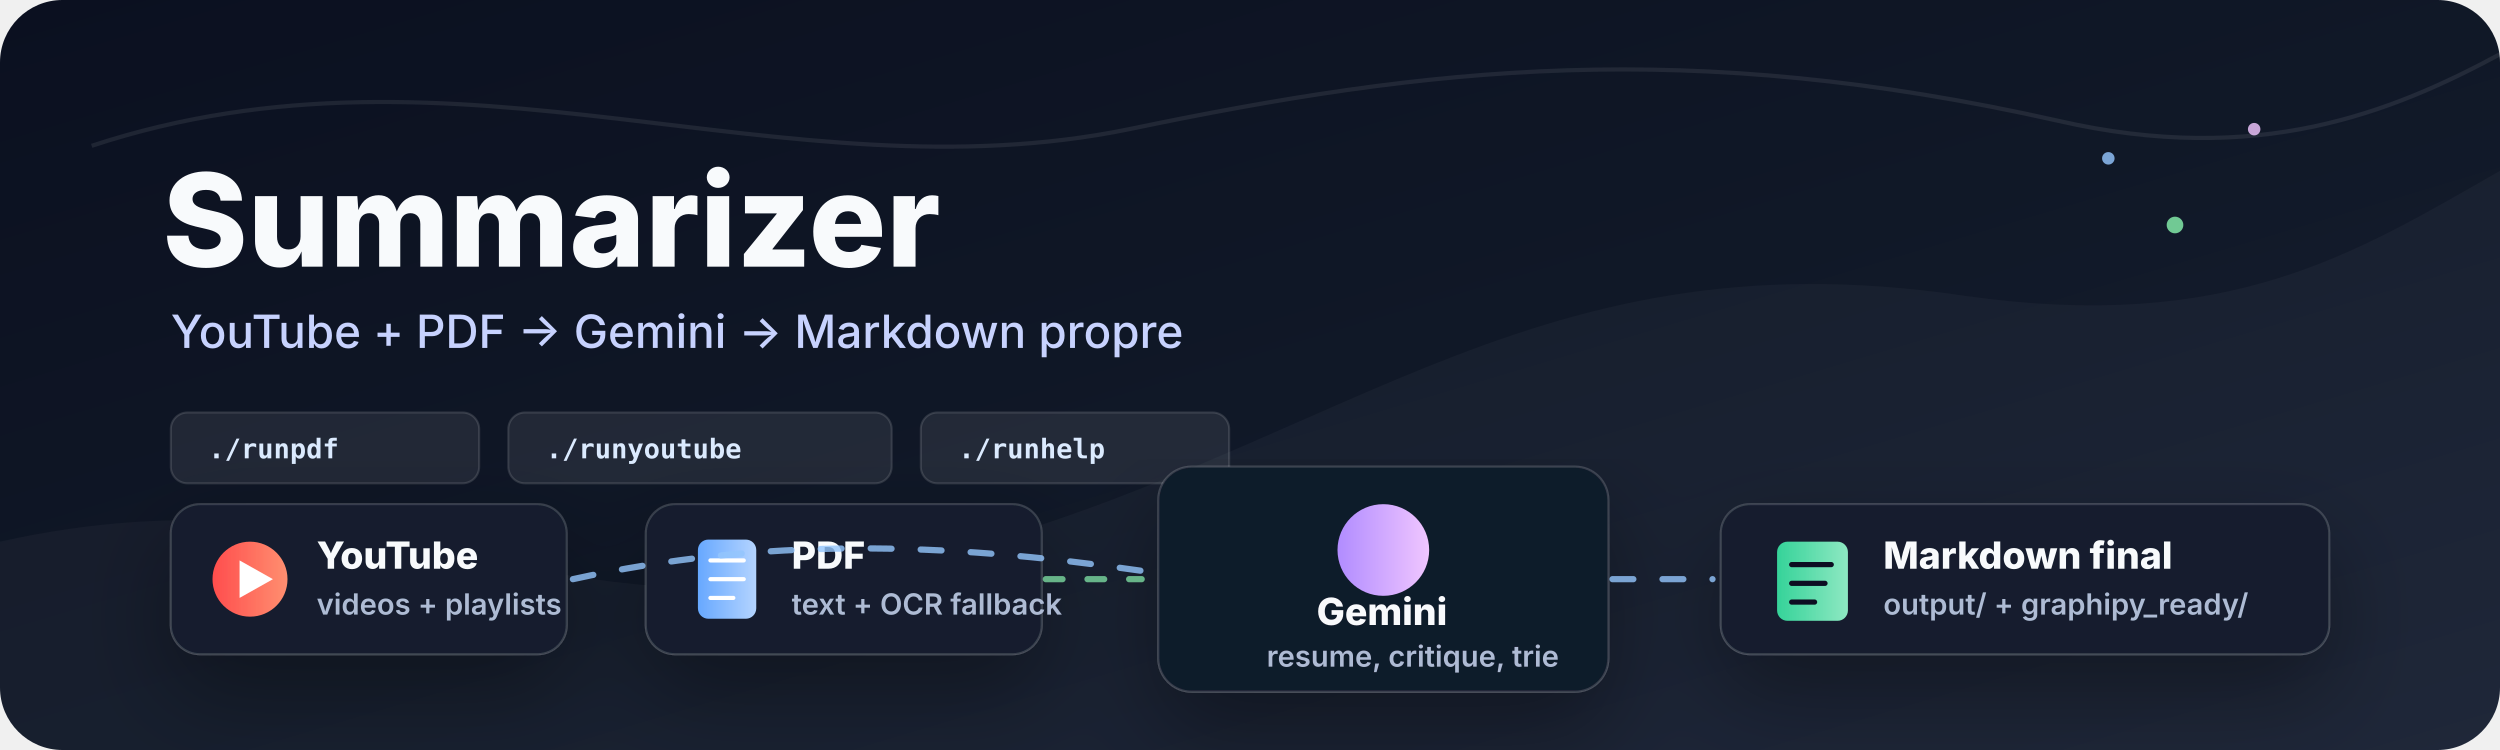
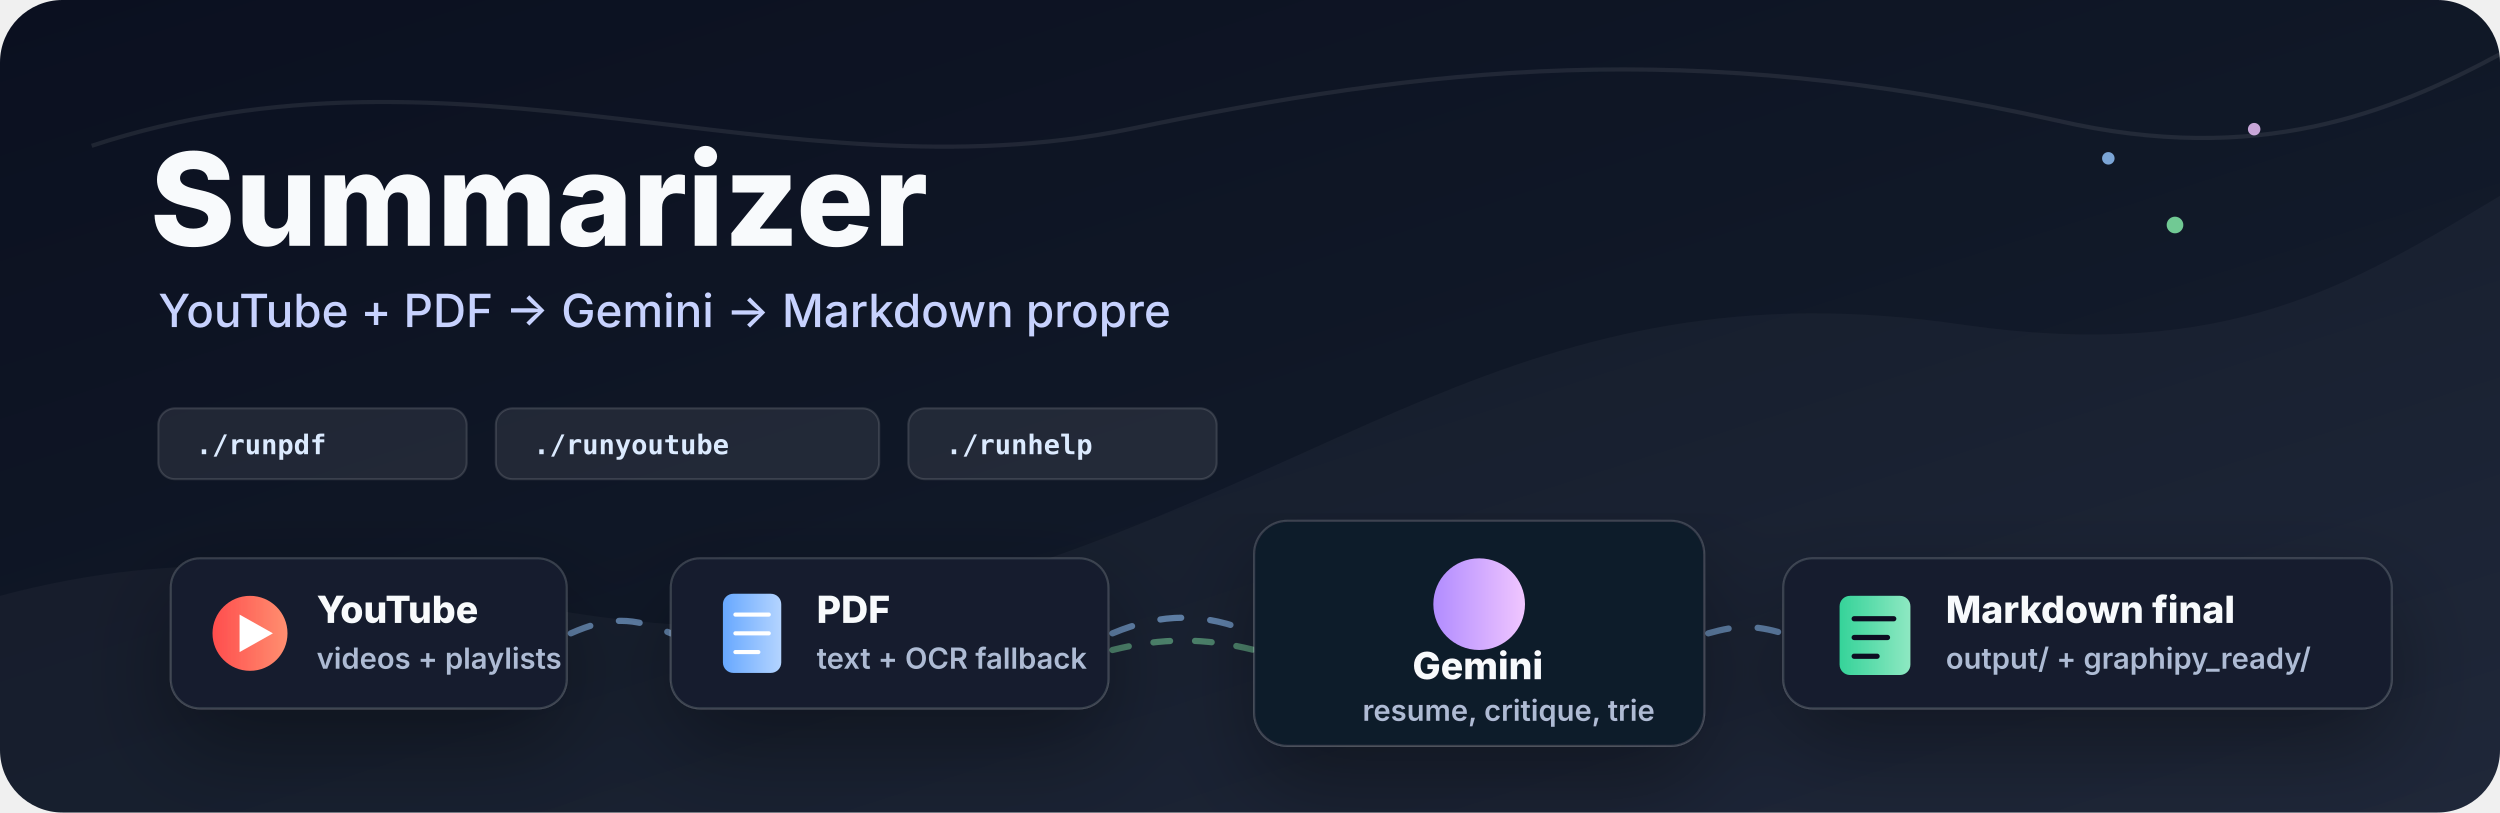
- <svg xmlns="http://www.w3.org/2000/svg" width="1200" height="360" viewBox="0 0 1200 360" role="img" aria-labelledby="title desc">
+ <svg xmlns="http://www.w3.org/2000/svg" width="1200" height="390" viewBox="0 0 1200 390" role="img" aria-labelledby="title desc">
  <defs>
    <linearGradient id="bg" x1="0" y1="0" x2="1" y2="1">
      <stop offset="0%" stop-color="#0b1020" />
      <stop offset="52%" stop-color="#101827" />
      <stop offset="100%" stop-color="#182033" />
    </linearGradient>
    <linearGradient id="red" x1="0" x2="1">
      <stop offset="0%" stop-color="#ff4d4d" />
      <stop offset="100%" stop-color="#ff8f70" />
    </linearGradient>
    <linearGradient id="green" x1="0" x2="1">
      <stop offset="0%" stop-color="#35d399" />
      <stop offset="100%" stop-color="#8ee8c2" />
    </linearGradient>
    <linearGradient id="blue" x1="0" x2="1">
      <stop offset="0%" stop-color="#67a8ff" />
      <stop offset="100%" stop-color="#b4d4ff" />
    </linearGradient>
    <linearGradient id="violet" x1="0" x2="1">
      <stop offset="0%" stop-color="#b18cff" />
      <stop offset="100%" stop-color="#f0c6ff" />
    </linearGradient>
    <filter id="softShadow" x="-20%" y="-20%" width="140%" height="160%">
      <feDropShadow dx="0" dy="18" stdDeviation="22" flood-color="#000000" flood-opacity="0.35" />
    </filter>
    <style>
      .title { font: 800 62px Inter, ui-sans-serif, system-ui, -apple-system, BlinkMacSystemFont, "Segoe UI", sans-serif; fill: #f8fafc; letter-spacing: 0; }
      .subtitle { font: 500 22px Inter, ui-sans-serif, system-ui, -apple-system, BlinkMacSystemFont, "Segoe UI", sans-serif; fill: #c7d2fe; letter-spacing: 0; }
      .card-title { font: 800 18px Inter, ui-sans-serif, system-ui, -apple-system, BlinkMacSystemFont, "Segoe UI", sans-serif; fill: #f8fafc; letter-spacing: 0; }
      .card-text { font: 600 14px Inter, ui-sans-serif, system-ui, -apple-system, BlinkMacSystemFont, "Segoe UI", sans-serif; fill: #aebbd4; letter-spacing: 0; }
      .mono { font: 700 13px ui-monospace, SFMono-Regular, Menlo, Consolas, monospace; fill: #dbeafe; letter-spacing: 0; }
      .stroke { stroke: #ffffff; stroke-opacity: .16; }
-       .flow { stroke: #93c5fd; stroke-width: 3; stroke-linecap: round; stroke-dasharray: 10 14; fill: none; opacity: .8; }
-       .flow2 { stroke: #86efac; stroke-width: 3; stroke-linecap: round; stroke-dasharray: 8 12; fill: none; opacity: .72; }
+       .flow { stroke: #93c5fd; stroke-width: 3; stroke-linecap: round; stroke-dasharray: 10 14; fill: none; opacity: .58; }
+       .flow2 { stroke: #86efac; stroke-width: 3; stroke-linecap: round; stroke-dasharray: 8 12; fill: none; opacity: .48; }
      .pill { fill: #ffffff; fill-opacity: .08; stroke: #ffffff; stroke-opacity: .13; }
    </style>
  </defs>
-   <rect width="1200" height="360" rx="30" fill="url(#bg)" />
-   <path d="M0 260 C180 220 260 312 430 272 C640 222 728 110 943 142 C1070 160 1130 122 1200 82 L1200 360 L0 360 Z" fill="#ffffff" opacity=".035" />
+   <rect width="1200" height="390" rx="30" fill="url(#bg)" />
+   <path d="M0 286 C180 238 270 330 430 290 C640 238 728 124 943 156 C1070 174 1130 136 1200 94 L1200 390 L0 390 Z" fill="#ffffff" opacity=".035" />
  <path d="M44 70 C220 12 376 96 542 62 C686 32 810 18 988 58 C1084 80 1148 54 1200 26" stroke="#ffffff" stroke-opacity=".08" stroke-width="2" fill="none" />
-   <g transform="translate(78 66)">
+   <g transform="translate(72 56)">
    <text class="title" x="0" y="62">Summarizer</text>
    <text class="subtitle" x="4" y="101">YouTube + PDF -&gt; Gemini -&gt; Markdown propre</text>
-     <g transform="translate(4 132)">
+     <g transform="translate(4 140)">
      <rect class="pill" x="0" y="0" width="148" height="34" rx="8" />
      <text class="mono" x="18" y="22">./runpdf</text>
      <rect class="pill" x="162" y="0" width="184" height="34" rx="8" />
      <text class="mono" x="180" y="22">./runyoutube</text>
      <rect class="pill" x="360" y="0" width="148" height="34" rx="8" />
      <text class="mono" x="378" y="22">./runhelp</text>
    </g>
  </g>
+   <g>
+     <path class="flow" d="M274 304 C292 296 304 296 322 304">
+       <animate attributeName="stroke-dashoffset" values="48;0" dur="1.5s" repeatCount="indefinite" />
+     </path>
+     <path class="flow" d="M534 304 C558 294 578 294 602 304">
+       <animate attributeName="stroke-dashoffset" values="48;0" dur="1.5s" repeatCount="indefinite" />
+     </path>
+     <path class="flow2" d="M534 312 C558 306 578 306 602 312">
+       <animate attributeName="stroke-dashoffset" values="40;0" dur="1.2s" repeatCount="indefinite" />
+     </path>
+     <path class="flow" d="M820 304 C834 300 842 300 856 304">
+       <animate attributeName="stroke-dashoffset" values="48;0" dur="1.5s" repeatCount="indefinite" />
+     </path>
+   </g>
  <g filter="url(#softShadow)">
-     <g transform="translate(82 242)">
+     <g transform="translate(82 268)">
      <rect width="190" height="72" rx="14" fill="#141d2d" class="stroke" />
      <circle cx="38" cy="36" r="18" fill="url(#red)" />
      <path d="M33 27 L33 45 L49 36 Z" fill="#ffffff" />
      <text class="card-title" x="70" y="31">YouTube</text>
      <text class="card-text" x="70" y="53">videos + playlists</text>
    </g>
-     <g transform="translate(310 242)">
-       <rect width="190" height="72" rx="14" fill="#141d2d" class="stroke" />
+     <g transform="translate(322 268)">
+       <rect width="210" height="72" rx="14" fill="#141d2d" class="stroke" />
      <rect x="25" y="17" width="28" height="38" rx="5" fill="url(#blue)" />
      <path d="M31 27 H47 M31 36 H47 M31 45 H42" stroke="#ffffff" stroke-width="2" stroke-linecap="round" />
      <text class="card-title" x="70" y="31">PDF</text>
      <text class="card-text" x="70" y="53">text + OCR fallback</text>
    </g>
-     <g transform="translate(556 224)">
+     <g transform="translate(602 250)">
      <rect width="216" height="108" rx="16" fill="#111a2a" class="stroke" />
      <circle cx="108" cy="40" r="22" fill="url(#violet)">
        <animate attributeName="r" values="20;24;20" dur="2.6s" repeatCount="indefinite" />
      </circle>
      <text class="card-title" x="76" y="76">Gemini</text>
      <text class="card-text" x="52" y="96">resume, critique, trie</text>
    </g>
-     <g transform="translate(826 242)">
+     <g transform="translate(856 268)">
      <rect width="292" height="72" rx="14" fill="#141d2d" class="stroke" />
      <rect x="27" y="18" width="34" height="38" rx="5" fill="url(#green)" />
      <path d="M34 29 H53 M34 38 H50 M34 47 H45" stroke="#0b1020" stroke-width="2.5" stroke-linecap="round" />
      <text class="card-title" x="78" y="31">Markdown final</text>
      <text class="card-text" x="78" y="53">output/ + graphipy_ready/</text>
    </g>
  </g>
-   <path class="flow" d="M275 278 C366 258 452 260 548 274">
-     <animate attributeName="stroke-dashoffset" values="48;0" dur="1.5s" repeatCount="indefinite" />
-   </path>
-   <path class="flow2" d="M502 278 C530 278 532 278 548 278">
-     <animate attributeName="stroke-dashoffset" values="40;0" dur="1.2s" repeatCount="indefinite" />
-   </path>
-   <path class="flow" d="M774 278 C796 278 802 278 822 278">
-     <animate attributeName="stroke-dashoffset" values="48;0" dur="1.5s" repeatCount="indefinite" />
-   </path>
  <g opacity=".82">
    <circle cx="1012" cy="76" r="3" fill="#93c5fd">
      <animate attributeName="opacity" values=".25;1;.25" dur="2.2s" repeatCount="indefinite" />
    </circle>
    <circle cx="1044" cy="108" r="4" fill="#86efac">
      <animate attributeName="opacity" values="1;.25;1" dur="2.8s" repeatCount="indefinite" />
    </circle>
    <circle cx="1082" cy="62" r="3" fill="#f0c6ff">
      <animate attributeName="opacity" values=".35;1;.35" dur="2.4s" repeatCount="indefinite" />
    </circle>
  </g>
</svg>
